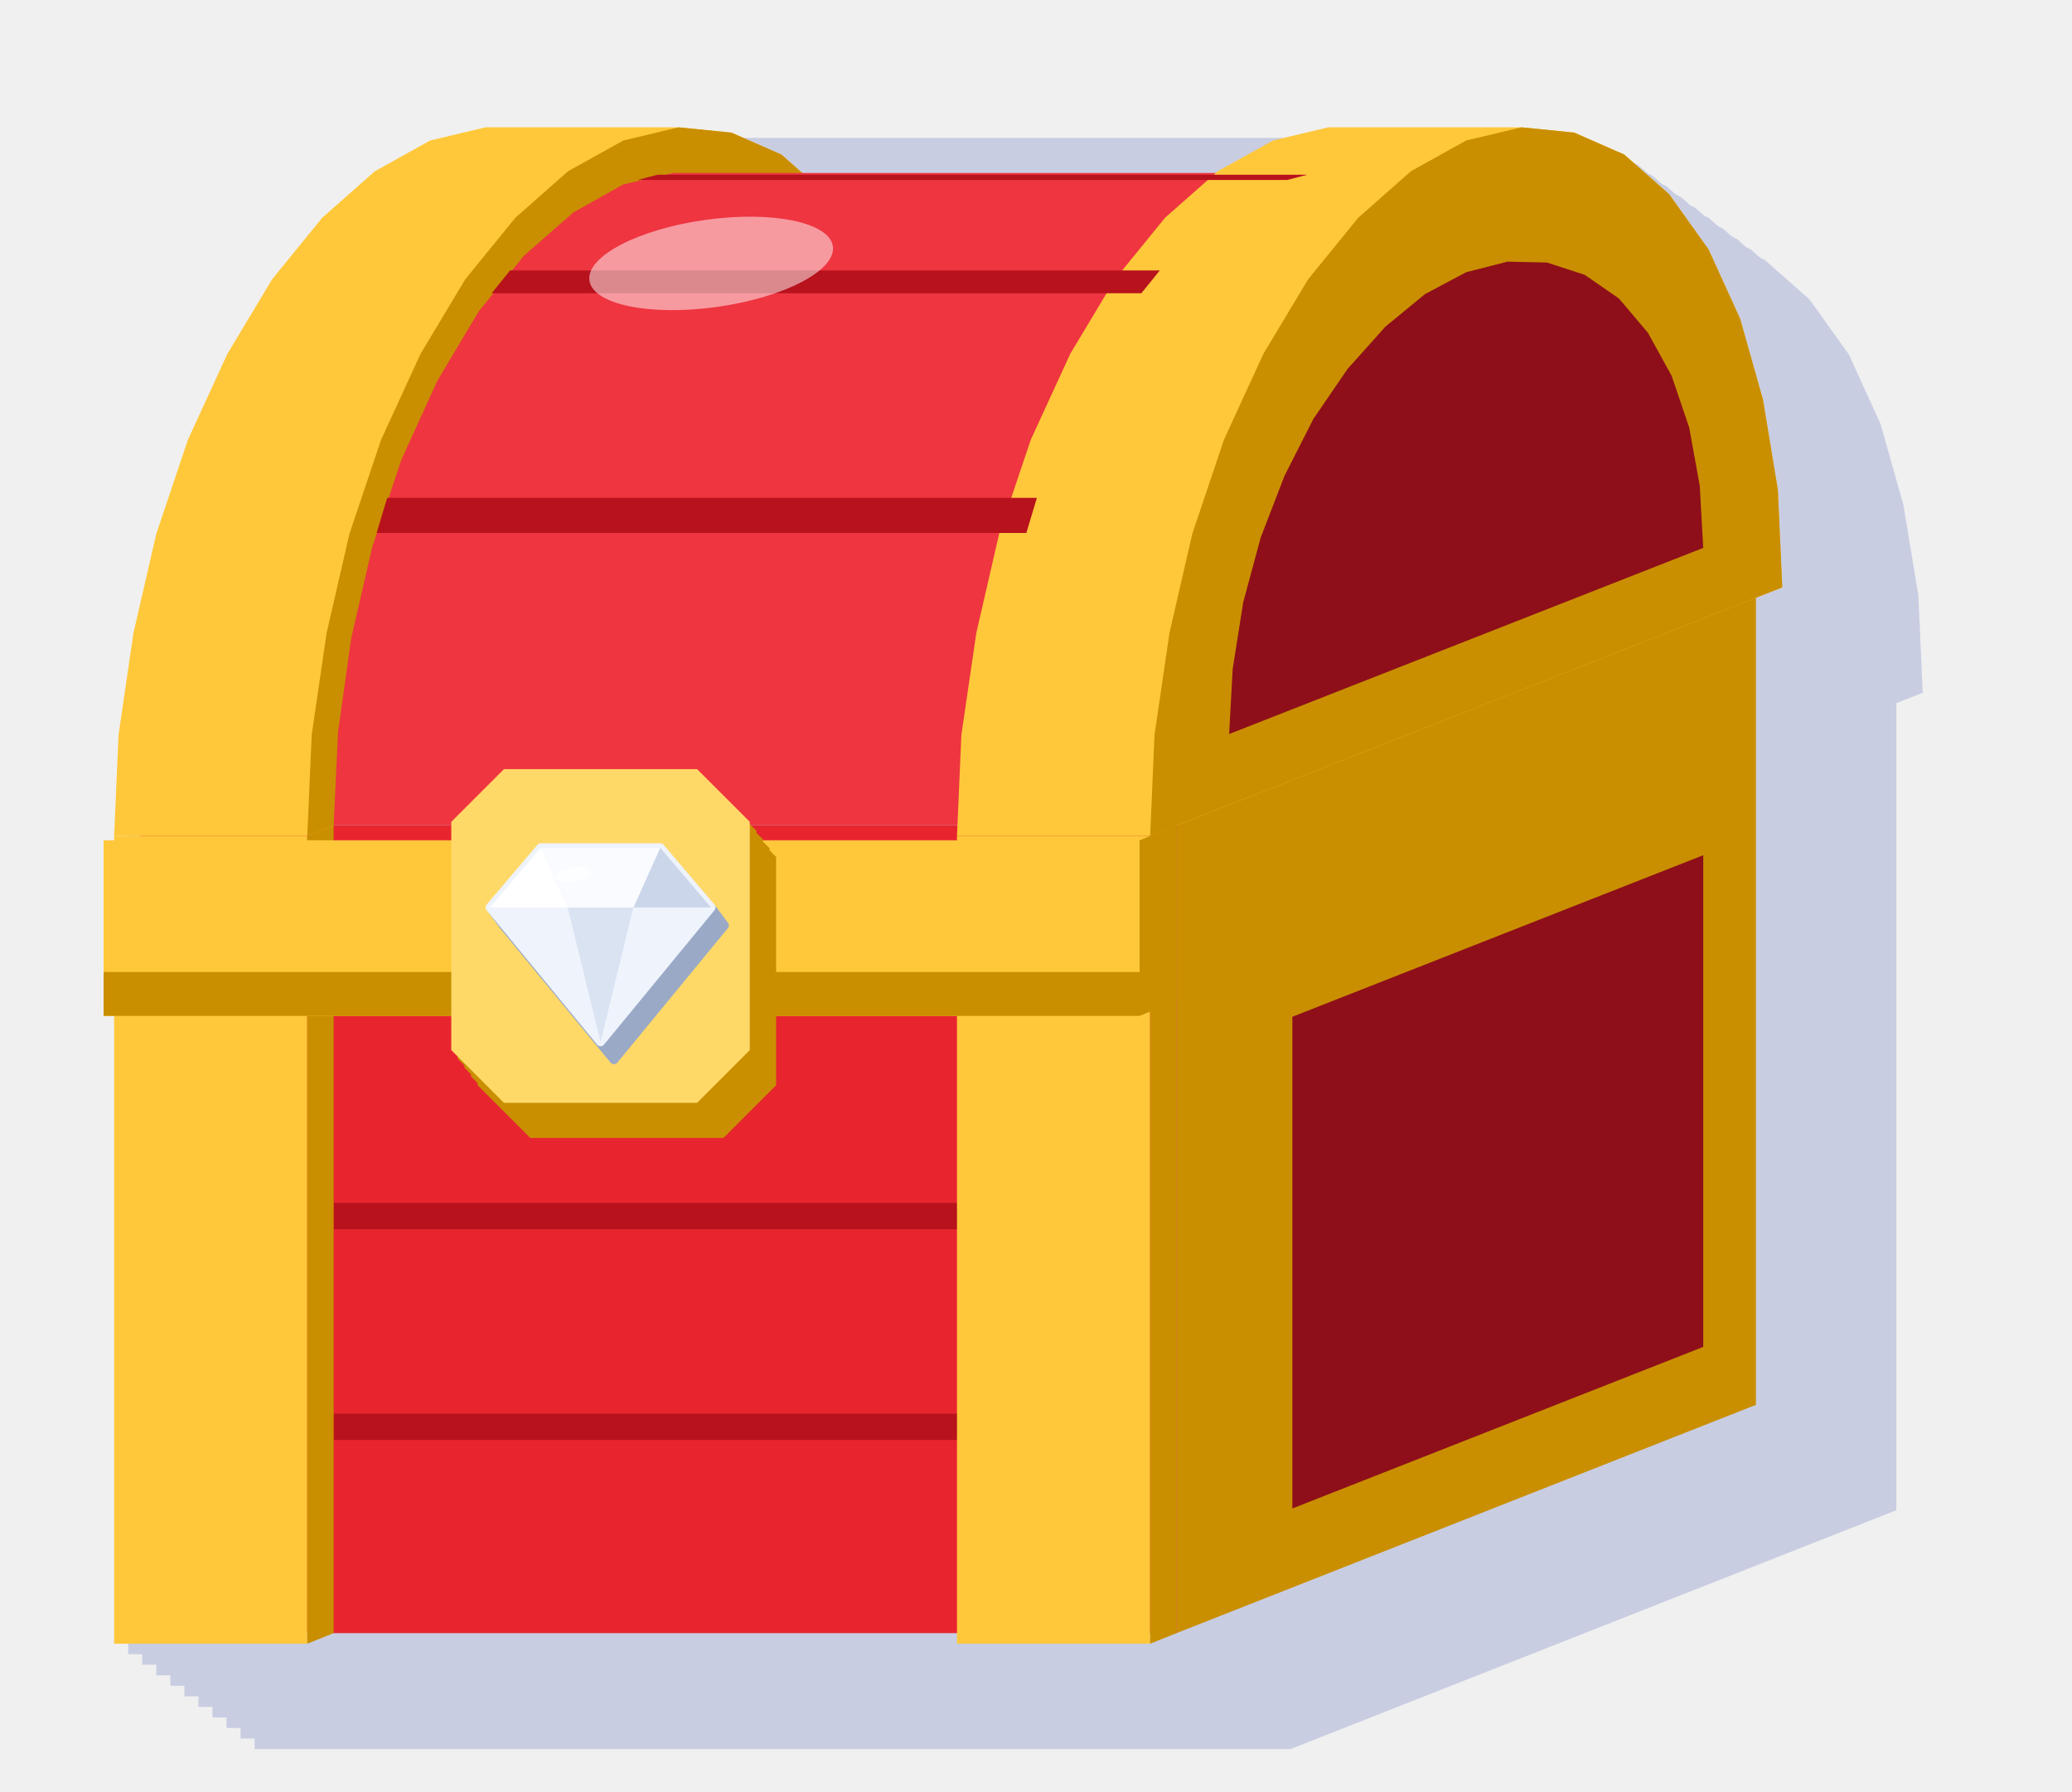
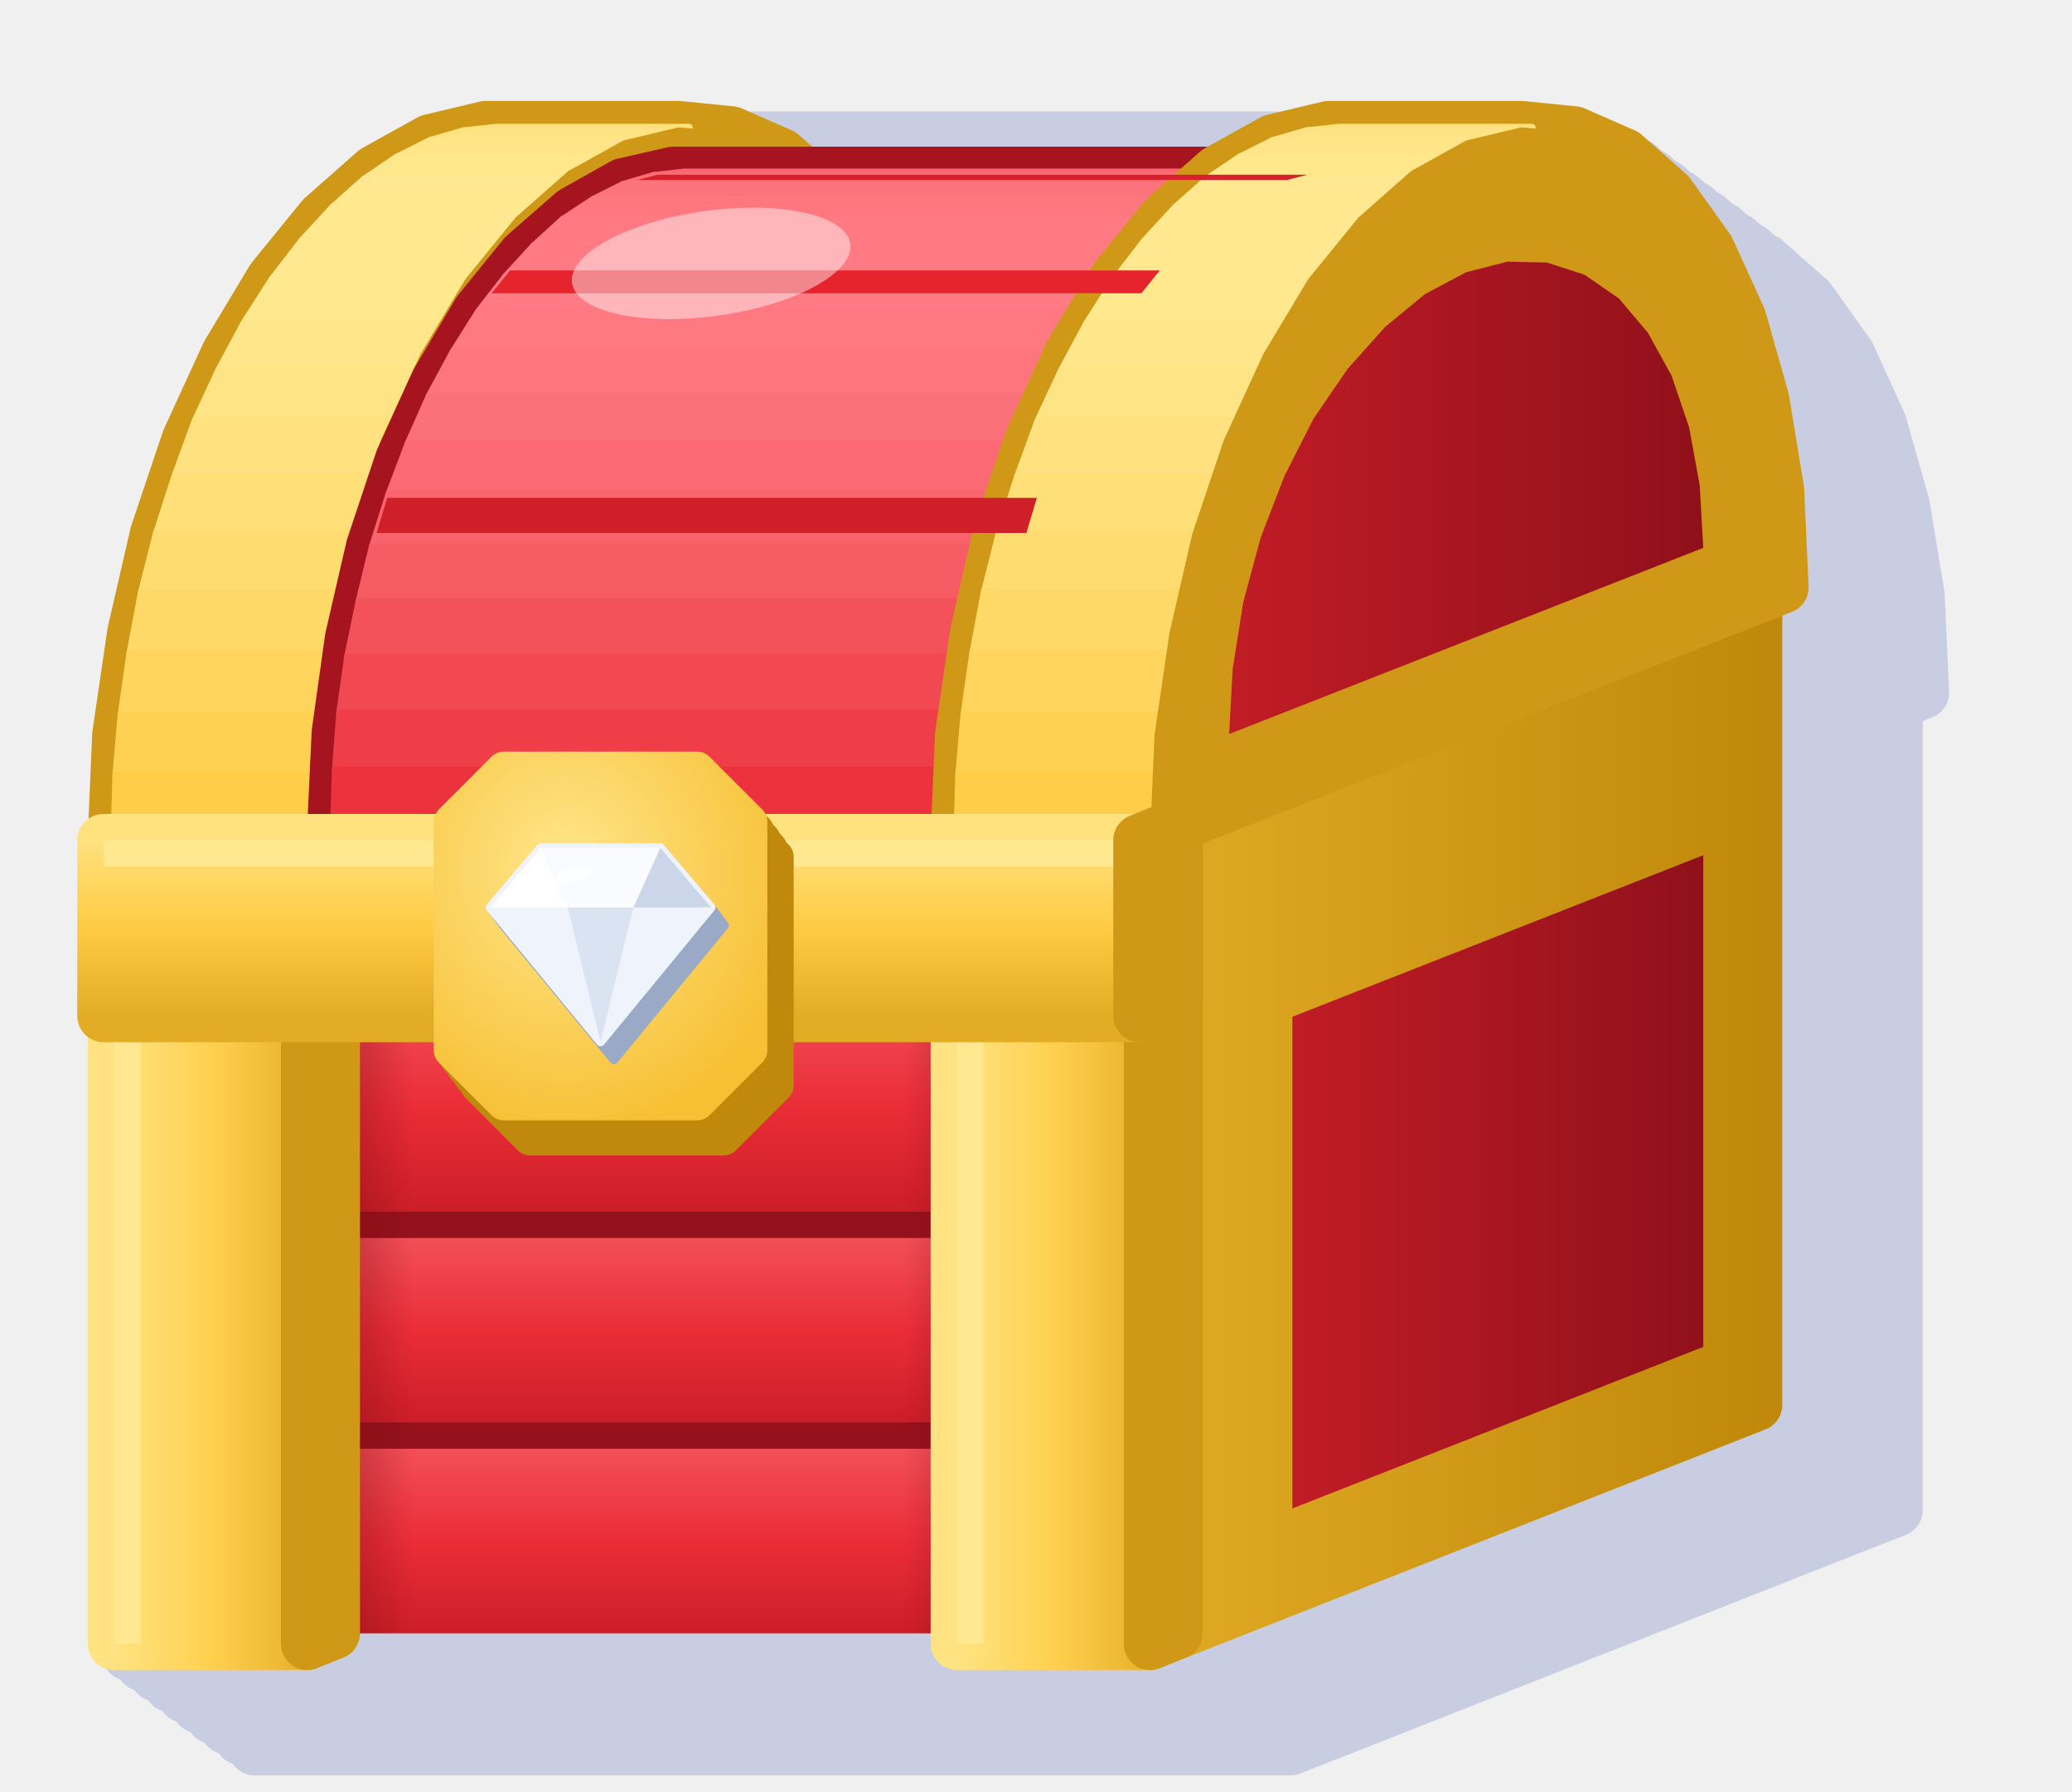
<svg xmlns="http://www.w3.org/2000/svg" viewBox="0 0 236 204" width="236" height="204">
+   <defs>
+     <linearGradient id="woodFill" x1="0" y1="0" x2="0" y2="1">
+       <stop offset="0.00" stop-color="#F34F58" />
+       <stop offset="0.50" stop-color="#EA2D37" />
+       <stop offset="1.00" stop-color="#CC1E28" />
+     </linearGradient>
+     <linearGradient id="woodSideFill" x1="0" y1="0" x2="1" y2="0">
+       <stop offset="0.00" stop-color="#C11C26" />
+       <stop offset="1.00" stop-color="#90101A" />
+     </linearGradient>
+     <linearGradient id="bandFill" x1="0" y1="0" x2="1" y2="0">
+       <stop offset="0.00" stop-color="#FFE382" />
+       <stop offset="0.50" stop-color="#FFD04F" />
+       <stop offset="1.00" stop-color="#E7B028" />
+     </linearGradient>
+     <linearGradient id="bandSideFill" x1="0" y1="0" x2="1" y2="0">
+       <stop offset="0.00" stop-color="#DFA923" />
+       <stop offset="1.00" stop-color="#C0890B" />
+     </linearGradient>
+     <linearGradient id="rimFill" x1="0" y1="0" x2="0" y2="1">
+       <stop offset="0.00" stop-color="#FFE17E" />
+       <stop offset="0.50" stop-color="#FFCB42" />
+       <stop offset="1.00" stop-color="#E3AC25" />
+     </linearGradient>
+     <linearGradient id="shadeFill" x1="0" y1="0" x2="1" y2="0">
+       <stop offset="0.00" stop-color="#7A0B15" stop-opacity=".45" />
+       <stop offset="1.00" stop-color="#7A0B15" stop-opacity="0" />
+     </linearGradient>
+     <linearGradient id="shadeBackFill" x1="0" y1="0" x2="1" y2="0">
+       <stop offset="0.00" stop-color="#7A0B15" stop-opacity="0" />
+       <stop offset="1.00" stop-color="#7A0B15" stop-opacity=".45" />
+     </linearGradient>
+     <radialGradient id="plateFill" cx=".38" cy=".3" r=".8">
+       <stop offset="0" stop-color="#FFE68B" />
+       <stop offset="1" stop-color="#F7C034" />
+     </radialGradient>
+   </defs>
  <g id="shadow">
-     <path transform="translate(1.60 1.20)" d="M13.0 95.2 L200.0 68.0 L200.0 160.0 L131.0 187.2 L13.0 187.2Z" fill="#C9CDE2" />
-     <path transform="translate(1.60 1.20)" d="M13.0 95.2 L13.5 83.7 L15.2 72.1 L17.8 60.8 L21.4 50.1 L25.9 40.3 L31.0 31.8 L36.7 24.8 L42.7 19.5 L49.0 16.0 L55.3 14.5 L173.3 14.5 L179.3 15.1 L185.0 17.6 L190.1 22.1 L194.6 28.4 L198.2 36.3 L200.8 45.5 L202.5 55.8 L203.0 66.9 L131.0 95.2Z" fill="#C9CDE2" />
-     <path transform="translate(3.20 2.40)" d="M13.0 95.2 L200.0 68.0 L200.0 160.0 L131.0 187.2 L13.0 187.2Z" fill="#C9CDE2" />
-     <path transform="translate(3.20 2.40)" d="M13.0 95.2 L13.5 83.7 L15.2 72.1 L17.8 60.8 L21.4 50.1 L25.9 40.3 L31.0 31.8 L36.7 24.8 L42.7 19.5 L49.0 16.0 L55.3 14.5 L173.3 14.5 L179.3 15.1 L185.0 17.6 L190.1 22.1 L194.6 28.4 L198.2 36.3 L200.8 45.5 L202.5 55.8 L203.0 66.9 L131.0 95.2Z" fill="#C9CDE2" />
-     <path transform="translate(4.80 3.60)" d="M13.0 95.2 L200.0 68.0 L200.0 160.0 L131.0 187.2 L13.0 187.2Z" fill="#C9CDE2" />
-     <path transform="translate(4.80 3.60)" d="M13.0 95.2 L13.5 83.7 L15.2 72.1 L17.8 60.8 L21.4 50.1 L25.9 40.3 L31.0 31.8 L36.7 24.8 L42.7 19.5 L49.0 16.0 L55.3 14.5 L173.3 14.5 L179.3 15.1 L185.0 17.6 L190.1 22.1 L194.6 28.4 L198.2 36.3 L200.8 45.5 L202.5 55.8 L203.0 66.9 L131.0 95.2Z" fill="#C9CDE2" />
-     <path transform="translate(6.40 4.80)" d="M13.0 95.2 L200.0 68.0 L200.0 160.0 L131.0 187.2 L13.0 187.2Z" fill="#C9CDE2" />
-     <path transform="translate(6.40 4.80)" d="M13.0 95.2 L13.5 83.7 L15.2 72.1 L17.8 60.8 L21.4 50.1 L25.9 40.3 L31.0 31.8 L36.7 24.8 L42.7 19.5 L49.0 16.0 L55.3 14.5 L173.3 14.5 L179.3 15.1 L185.0 17.6 L190.1 22.1 L194.6 28.4 L198.2 36.3 L200.8 45.5 L202.5 55.8 L203.0 66.9 L131.0 95.2Z" fill="#C9CDE2" />
-     <path transform="translate(8.00 6.00)" d="M13.0 95.2 L200.0 68.0 L200.0 160.0 L131.0 187.2 L13.0 187.2Z" fill="#C9CDE2" />
-     <path transform="translate(8.00 6.00)" d="M13.0 95.2 L13.5 83.7 L15.2 72.1 L17.8 60.8 L21.4 50.1 L25.9 40.3 L31.0 31.8 L36.7 24.8 L42.7 19.5 L49.0 16.0 L55.3 14.5 L173.3 14.5 L179.3 15.1 L185.0 17.6 L190.1 22.1 L194.6 28.4 L198.2 36.3 L200.8 45.5 L202.5 55.8 L203.0 66.9 L131.0 95.2Z" fill="#C9CDE2" />
-     <path transform="translate(9.60 7.20)" d="M13.0 95.2 L200.0 68.0 L200.0 160.0 L131.0 187.2 L13.0 187.2Z" fill="#C9CDE2" />
-     <path transform="translate(9.60 7.20)" d="M13.0 95.2 L13.5 83.7 L15.2 72.1 L17.8 60.8 L21.4 50.1 L25.9 40.3 L31.0 31.8 L36.7 24.8 L42.7 19.5 L49.0 16.0 L55.3 14.5 L173.3 14.5 L179.3 15.1 L185.0 17.6 L190.1 22.1 L194.6 28.4 L198.2 36.3 L200.8 45.5 L202.5 55.8 L203.0 66.9 L131.0 95.2Z" fill="#C9CDE2" />
-     <path transform="translate(11.20 8.40)" d="M13.0 95.2 L200.0 68.0 L200.0 160.0 L131.0 187.2 L13.0 187.2Z" fill="#C9CDE2" />
-     <path transform="translate(11.20 8.40)" d="M13.0 95.2 L13.5 83.7 L15.2 72.1 L17.8 60.8 L21.4 50.1 L25.9 40.3 L31.0 31.8 L36.7 24.8 L42.7 19.5 L49.0 16.0 L55.3 14.5 L173.3 14.5 L179.3 15.1 L185.0 17.6 L190.1 22.1 L194.6 28.4 L198.2 36.3 L200.8 45.5 L202.5 55.8 L203.0 66.9 L131.0 95.2Z" fill="#C9CDE2" />
-     <path transform="translate(12.80 9.60)" d="M13.0 95.2 L200.0 68.0 L200.0 160.0 L131.0 187.2 L13.0 187.2Z" fill="#C9CDE2" />
-     <path transform="translate(12.80 9.60)" d="M13.0 95.2 L13.5 83.7 L15.2 72.1 L17.8 60.8 L21.4 50.1 L25.9 40.3 L31.0 31.8 L36.7 24.8 L42.7 19.5 L49.0 16.0 L55.3 14.5 L173.3 14.5 L179.3 15.1 L185.0 17.6 L190.1 22.1 L194.6 28.4 L198.2 36.3 L200.8 45.5 L202.5 55.8 L203.0 66.9 L131.0 95.2Z" fill="#C9CDE2" />
-     <path transform="translate(14.40 10.80)" d="M13.0 95.2 L200.0 68.0 L200.0 160.0 L131.0 187.2 L13.0 187.2Z" fill="#C9CDE2" />
-     <path transform="translate(14.40 10.80)" d="M13.0 95.2 L13.5 83.7 L15.2 72.1 L17.8 60.8 L21.4 50.1 L25.9 40.3 L31.0 31.8 L36.7 24.8 L42.7 19.5 L49.0 16.0 L55.3 14.5 L173.3 14.5 L179.3 15.1 L185.0 17.6 L190.1 22.1 L194.6 28.4 L198.2 36.3 L200.8 45.5 L202.5 55.8 L203.0 66.9 L131.0 95.2Z" fill="#C9CDE2" />
-     <path transform="translate(16.00 12.00)" d="M13.0 95.2 L200.0 68.0 L200.0 160.0 L131.0 187.2 L13.0 187.2Z" fill="#C9CDE2" />
-     <path transform="translate(16.00 12.00)" d="M13.0 95.2 L13.5 83.7 L15.2 72.1 L17.8 60.8 L21.4 50.1 L25.9 40.3 L31.0 31.8 L36.7 24.8 L42.7 19.5 L49.0 16.0 L55.3 14.5 L173.3 14.5 L179.3 15.1 L185.0 17.6 L190.1 22.1 L194.6 28.4 L198.2 36.3 L200.8 45.5 L202.5 55.8 L203.0 66.9 L131.0 95.2Z" fill="#C9CDE2" />
+     <path transform="translate(1.60 1.20)" d="M13.0 95.2 L200.0 68.0 L200.0 160.0 L131.0 187.2 L13.0 187.2Z" fill="#C9CDE2" stroke="#C9CDE2" stroke-width="6" stroke-linejoin="round" />
+     <path transform="translate(1.60 1.20)" d="M13.0 95.2 L13.5 83.7 L15.2 72.1 L17.8 60.8 L21.4 50.1 L25.9 40.3 L31.0 31.8 L36.7 24.8 L42.7 19.5 L49.0 16.0 L55.3 14.5 L173.3 14.5 L179.3 15.1 L185.0 17.6 L190.1 22.1 L194.6 28.4 L198.2 36.3 L200.8 45.5 L202.5 55.8 L203.0 66.9 L131.0 95.2Z" fill="#C9CDE2" stroke="#C9CDE2" stroke-width="6" stroke-linejoin="round" />
+     <path transform="translate(3.20 2.40)" d="M13.0 95.2 L200.0 68.0 L200.0 160.0 L131.0 187.2 L13.0 187.2Z" fill="#C9CDE2" stroke="#C9CDE2" stroke-width="6" stroke-linejoin="round" />
+     <path transform="translate(3.20 2.40)" d="M13.0 95.2 L13.5 83.7 L15.2 72.1 L17.8 60.8 L21.4 50.1 L25.9 40.3 L31.0 31.8 L36.7 24.8 L42.7 19.5 L49.0 16.0 L55.3 14.5 L173.3 14.5 L179.3 15.1 L185.0 17.6 L190.1 22.1 L194.6 28.4 L198.2 36.3 L200.8 45.5 L202.5 55.8 L203.0 66.9 L131.0 95.2Z" fill="#C9CDE2" stroke="#C9CDE2" stroke-width="6" stroke-linejoin="round" />
+     <path transform="translate(4.80 3.60)" d="M13.0 95.2 L200.0 68.0 L200.0 160.0 L131.0 187.2 L13.0 187.2Z" fill="#C9CDE2" stroke="#C9CDE2" stroke-width="6" stroke-linejoin="round" />
+     <path transform="translate(4.80 3.60)" d="M13.0 95.2 L13.5 83.7 L15.2 72.1 L17.8 60.8 L21.4 50.1 L25.9 40.3 L31.0 31.8 L36.7 24.8 L42.7 19.5 L49.0 16.0 L55.3 14.5 L173.3 14.5 L179.3 15.1 L185.0 17.6 L190.1 22.1 L194.6 28.4 L198.2 36.3 L200.8 45.5 L202.5 55.8 L203.0 66.9 L131.0 95.2Z" fill="#C9CDE2" stroke="#C9CDE2" stroke-width="6" stroke-linejoin="round" />
+     <path transform="translate(6.40 4.80)" d="M13.0 95.2 L200.0 68.0 L200.0 160.0 L131.0 187.2 L13.0 187.2Z" fill="#C9CDE2" stroke="#C9CDE2" stroke-width="6" stroke-linejoin="round" />
+     <path transform="translate(6.40 4.80)" d="M13.0 95.2 L13.5 83.7 L15.2 72.1 L17.8 60.8 L21.4 50.1 L25.9 40.3 L31.0 31.8 L36.7 24.8 L42.7 19.5 L49.0 16.0 L55.3 14.5 L173.3 14.5 L179.3 15.1 L185.0 17.6 L190.1 22.1 L194.6 28.4 L198.2 36.3 L200.8 45.5 L202.5 55.8 L203.0 66.9 L131.0 95.2Z" fill="#C9CDE2" stroke="#C9CDE2" stroke-width="6" stroke-linejoin="round" />
+     <path transform="translate(8.00 6.00)" d="M13.0 95.2 L200.0 68.0 L200.0 160.0 L131.0 187.2 L13.0 187.2Z" fill="#C9CDE2" stroke="#C9CDE2" stroke-width="6" stroke-linejoin="round" />
+     <path transform="translate(8.00 6.00)" d="M13.0 95.2 L13.5 83.7 L15.2 72.1 L17.8 60.8 L21.4 50.1 L25.9 40.3 L31.0 31.8 L36.7 24.8 L42.7 19.5 L49.0 16.0 L55.3 14.5 L173.3 14.5 L179.3 15.1 L185.0 17.6 L190.1 22.1 L194.6 28.4 L198.2 36.3 L200.8 45.5 L202.5 55.8 L203.0 66.9 L131.0 95.2Z" fill="#C9CDE2" stroke="#C9CDE2" stroke-width="6" stroke-linejoin="round" />
+     <path transform="translate(9.60 7.20)" d="M13.0 95.2 L200.0 68.0 L200.0 160.0 L131.0 187.2 L13.0 187.2Z" fill="#C9CDE2" stroke="#C9CDE2" stroke-width="6" stroke-linejoin="round" />
+     <path transform="translate(9.60 7.20)" d="M13.0 95.2 L13.5 83.7 L15.2 72.1 L17.8 60.8 L21.4 50.1 L25.9 40.3 L31.0 31.8 L36.7 24.8 L42.7 19.5 L49.0 16.0 L55.3 14.5 L173.3 14.5 L179.3 15.1 L185.0 17.6 L190.1 22.1 L194.6 28.4 L198.2 36.3 L200.8 45.5 L202.5 55.8 L203.0 66.9 L131.0 95.2Z" fill="#C9CDE2" stroke="#C9CDE2" stroke-width="6" stroke-linejoin="round" />
+     <path transform="translate(11.20 8.40)" d="M13.0 95.2 L200.0 68.0 L200.0 160.0 L131.0 187.2 L13.0 187.2Z" fill="#C9CDE2" stroke="#C9CDE2" stroke-width="6" stroke-linejoin="round" />
+     <path transform="translate(11.20 8.40)" d="M13.0 95.2 L13.5 83.7 L15.2 72.1 L17.8 60.8 L21.4 50.1 L25.9 40.3 L31.0 31.8 L36.7 24.8 L42.7 19.5 L49.0 16.0 L55.3 14.5 L173.3 14.5 L179.3 15.1 L185.0 17.6 L190.1 22.1 L194.6 28.4 L198.2 36.3 L200.8 45.5 L202.5 55.8 L203.0 66.9 L131.0 95.2Z" fill="#C9CDE2" stroke="#C9CDE2" stroke-width="6" stroke-linejoin="round" />
+     <path transform="translate(12.80 9.60)" d="M13.0 95.2 L200.0 68.0 L200.0 160.0 L131.0 187.2 L13.0 187.2Z" fill="#C9CDE2" stroke="#C9CDE2" stroke-width="6" stroke-linejoin="round" />
+     <path transform="translate(12.80 9.60)" d="M13.0 95.2 L13.5 83.7 L15.2 72.1 L17.8 60.8 L21.4 50.1 L25.9 40.3 L31.0 31.8 L36.7 24.8 L42.7 19.5 L49.0 16.0 L55.3 14.5 L173.3 14.5 L179.3 15.1 L185.0 17.6 L190.1 22.1 L194.6 28.4 L198.2 36.3 L200.8 45.5 L202.5 55.8 L203.0 66.9 L131.0 95.2Z" fill="#C9CDE2" stroke="#C9CDE2" stroke-width="6" stroke-linejoin="round" />
+     <path transform="translate(14.40 10.80)" d="M13.0 95.2 L200.0 68.0 L200.0 160.0 L131.0 187.2 L13.0 187.2Z" fill="#C9CDE2" stroke="#C9CDE2" stroke-width="6" stroke-linejoin="round" />
+     <path transform="translate(14.40 10.80)" d="M13.0 95.2 L13.5 83.7 L15.2 72.1 L17.8 60.8 L21.4 50.1 L25.9 40.3 L31.0 31.8 L36.7 24.8 L42.7 19.5 L49.0 16.0 L55.3 14.5 L173.3 14.5 L179.3 15.1 L185.0 17.6 L190.1 22.1 L194.6 28.4 L198.2 36.3 L200.8 45.5 L202.5 55.8 L203.0 66.9 L131.0 95.2Z" fill="#C9CDE2" stroke="#C9CDE2" stroke-width="6" stroke-linejoin="round" />
+     <path transform="translate(16.00 12.00)" d="M13.0 95.2 L200.0 68.0 L200.0 160.0 L131.0 187.2 L13.0 187.2Z" fill="#C9CDE2" stroke="#C9CDE2" stroke-width="6" stroke-linejoin="round" />
+     <path transform="translate(16.00 12.00)" d="M13.0 95.2 L13.5 83.7 L15.2 72.1 L17.8 60.8 L21.4 50.1 L25.9 40.3 L31.0 31.8 L36.7 24.8 L42.7 19.5 L49.0 16.0 L55.3 14.5 L173.3 14.5 L179.3 15.1 L185.0 17.6 L190.1 22.1 L194.6 28.4 L198.2 36.3 L200.8 45.5 L202.5 55.8 L203.0 66.9 L131.0 95.2Z" fill="#C9CDE2" stroke="#C9CDE2" stroke-width="6" stroke-linejoin="round" />
  </g>
  <g id="box">
-     <path d="M134.0 186.0 L134.0 94.0 L200.0 68.0 L200.0 160.0Z" fill="#C98F00" />
-     <path d="M147.2 171.8 L147.2 115.8 L194.0 97.4 L194.0 153.4Z" fill="#8E0F1A" />
-     <path d="M16.0 186.0 L134.0 186.0 L134.0 94.0 L16.0 94.0Z" fill="#E8252F" />
-     <path d="M38.0 164.0 L112.0 164.0 L112.0 161.0 L38.0 161.0Z" fill="#B8121D" />
-     <path d="M38.0 140.0 L112.0 140.0 L112.0 137.0 L38.0 137.0Z" fill="#B8121D" />
-     <path d="M13.0 187.2 L35.0 187.2 L35.0 95.2 L13.0 95.2Z" fill="#FFC83A" />
-     <path d="M35.0 187.2 L38.0 186.0 L38.0 94.0 L35.0 95.2Z" fill="#C98F00" />
-     <path d="M109.0 187.2 L131.0 187.2 L131.0 95.2 L109.0 95.2Z" fill="#FFC83A" />
-     <path d="M131.0 187.2 L134.0 186.0 L134.0 94.0 L131.0 95.2Z" fill="#C98F00" />
+     <path d="M134.0 186.0 L134.0 94.0 L200.0 68.0 L200.0 160.0Z" fill="url(#bandSideFill)" stroke="url(#bandSideFill)" stroke-width="6" stroke-linejoin="round" />
+     <path d="M147.2 171.8 L147.2 115.8 L194.0 97.4 L194.0 153.4Z" fill="url(#woodSideFill)" />
+     <path d="M16.0 186.0 L134.0 186.0 L134.0 94.0 L16.0 94.0Z" fill="#95111B" />
+     <path d="M16.0 186.0 L134.0 186.0 L134.0 165.0 L16.0 165.0Z" fill="url(#woodFill)" />
+     <path d="M16.0 162.0 L134.0 162.0 L134.0 141.0 L16.0 141.0Z" fill="url(#woodFill)" />
+     <path d="M16.0 138.0 L134.0 138.0 L134.0 114.0 L16.0 114.0Z" fill="url(#woodFill)" />
+     <path d="M38.0 186.0 L47.0 186.0 L47.0 94.0 L38.0 94.0Z" fill="url(#shadeFill)" />
+     <path d="M103.0 186.0 L112.0 186.0 L112.0 94.0 L103.0 94.0Z" fill="url(#shadeBackFill)" />
+     <path d="M13.0 187.2 L35.0 187.2 L35.0 95.2 L13.0 95.2Z" fill="url(#bandFill)" stroke="url(#bandFill)" stroke-width="6" stroke-linejoin="round" />
+     <path d="M13.0 187.2 L16.0 187.2 L16.0 95.2 L13.0 95.2Z" fill="#FFE88F" />
+     <path d="M35.0 187.2 L38.0 186.0 L38.0 94.0 L35.0 95.2Z" fill="#CF9917" stroke="#CF9917" stroke-width="6" stroke-linejoin="round" />
+     <path d="M109.0 187.2 L131.0 187.2 L131.0 95.2 L109.0 95.2Z" fill="url(#bandFill)" stroke="url(#bandFill)" stroke-width="6" stroke-linejoin="round" />
+     <path d="M109.0 187.2 L112.0 187.2 L112.0 95.2 L109.0 95.2Z" fill="#FFE88F" />
+     <path d="M131.0 187.2 L134.0 186.0 L134.0 94.0 L131.0 95.2Z" fill="#CF9917" stroke="#CF9917" stroke-width="6" stroke-linejoin="round" />
  </g>
  <g id="lid">
-     <path d="M13.0 95.2 L13.5 83.7 L15.2 72.1 L17.8 60.8 L21.4 50.1 L25.9 40.3 L31.0 31.8 L36.7 24.8 L42.7 19.5 L49.0 16.0 L55.3 14.5 L77.3 14.5 L83.3 15.1 L89.0 17.6 L94.1 22.1 L98.6 28.4 L102.2 36.3 L104.8 45.5 L106.5 55.8 L107.0 66.9 L35.0 95.2Z" fill="#FFC83A" />
-     <path d="M35.0 95.2 L35.5 83.7 L37.2 72.1 L39.8 60.8 L43.4 50.1 L47.9 40.3 L53.0 31.8 L58.7 24.8 L64.7 19.5 L71.0 16.0 L77.3 14.5 L83.3 15.1 L89.0 17.6 L94.1 22.1 L98.6 28.4 L102.2 36.3 L104.8 45.5 L106.5 55.8 L107.0 66.9Z" fill="#C98F00" />
-     <path d="M38.0 94.0 L38.5 83.4 L40.0 72.7 L42.4 62.3 L45.7 52.4 L49.8 43.4 L54.5 35.5 L59.7 29.1 L65.3 24.2 L71.0 21.0 L76.7 19.7 L150.7 19.7 L156.3 20.2 L161.5 22.6 L166.2 26.7 L170.3 32.5 L173.6 39.8 L176.0 48.3 L177.5 57.8 L178.0 68.0 L112.0 94.0Z" fill="#EE3540" />
-     <path d="M112.0 94.0 L112.5 83.4 L114.0 72.7 L116.4 62.3 L119.7 52.4 L123.8 43.4 L128.5 35.5 L133.7 29.1 L139.3 24.2 L145.0 21.0 L150.7 19.7 L156.3 20.2 L161.5 22.6 L166.2 26.7 L170.3 32.5 L173.6 39.8 L176.0 48.3 L177.5 57.8 L178.0 68.0Z" fill="#8E0F1A" />
-     <path d="M109.0 95.2 L109.5 83.7 L111.2 72.1 L113.8 60.8 L117.4 50.1 L121.9 40.3 L127.0 31.8 L132.7 24.8 L138.7 19.5 L145.0 16.0 L151.3 14.5 L173.3 14.5 L179.3 15.1 L185.0 17.6 L190.1 22.1 L194.6 28.4 L198.2 36.3 L200.8 45.5 L202.5 55.8 L203.0 66.9 L131.0 95.2Z" fill="#FFC83A" />
-     <path d="M131.0 95.2 L131.5 83.7 L133.2 72.1 L135.8 60.8 L139.4 50.1 L143.9 40.3 L149.0 31.8 L154.7 24.8 L160.7 19.5 L167.0 16.0 L173.3 14.5 L179.3 15.1 L185.0 17.6 L190.1 22.1 L194.6 28.4 L198.2 36.3 L200.8 45.5 L202.5 55.8 L203.0 66.9Z" fill="#C98F00" />
-     <path d="M140.0 83.6 L140.4 76.2 L141.6 68.6 L143.6 61.2 L146.3 54.2 L149.6 47.7 L153.5 42.0 L157.8 37.2 L162.3 33.5 L167.0 31.0 L171.7 29.8 L176.2 29.9 L180.5 31.3 L184.4 34.0 L187.7 37.9 L190.4 42.8 L192.4 48.7 L193.6 55.3 L194.0 62.4Z" fill="#8E0F1A" />
-     <path d="M42.9 60.7 L116.9 60.7 L118.1 56.7 L44.1 56.7Z" fill="#B8121D" />
-     <path d="M56.0 33.4 L130.0 33.4 L132.1 30.8 L58.1 30.8Z" fill="#B8121D" />
-     <path d="M72.6 20.5 L146.6 20.5 L148.9 19.9 L74.9 19.9Z" fill="#B8121D" />
+     <path d="M13.0 95.2 L13.5 83.7 L15.2 72.1 L17.8 60.8 L21.4 50.1 L25.9 40.3 L31.0 31.8 L36.7 24.8 L42.7 19.5 L49.0 16.0 L55.3 14.5 L77.3 14.5 L83.3 15.1 L89.0 17.6 L94.1 22.1 L98.6 28.4 L102.2 36.3 L104.8 45.5 L106.5 55.8 L107.0 66.9 L35.0 95.2Z" fill="#CF9917" stroke="#CF9917" stroke-width="6" stroke-linejoin="round" />
+     <path d="M52.8 14.9 L74.8 14.9 L78.5 14.5 L56.5 14.5Z" fill="#FFE07A" stroke="#FFE07A" stroke-width=".8" stroke-linejoin="round" />
+     <path d="M49.0 16.0 L71.0 16.0 L74.8 14.9 L52.8 14.9Z" fill="#FFE382" stroke="#FFE382" stroke-width=".8" stroke-linejoin="round" />
+     <path d="M45.2 17.9 L67.2 17.9 L71.0 16.0 L49.0 16.0Z" fill="#FFE588" stroke="#FFE588" stroke-width=".8" stroke-linejoin="round" />
+     <path d="M41.5 20.4 L63.5 20.4 L67.2 17.9 L45.2 17.9Z" fill="#FFE78C" stroke="#FFE78C" stroke-width=".8" stroke-linejoin="round" />
+     <path d="M37.9 23.6 L59.9 23.6 L63.5 20.4 L41.5 20.4Z" fill="#FFE88F" stroke="#FFE88F" stroke-width=".8" stroke-linejoin="round" />
+     <path d="M34.4 27.4 L56.4 27.4 L59.9 23.6 L37.9 23.6Z" fill="#FFE88F" stroke="#FFE88F" stroke-width=".8" stroke-linejoin="round" />
+     <path d="M31.0 31.8 L53.0 31.8 L56.4 27.4 L34.4 27.4Z" fill="#FFE88F" stroke="#FFE88F" stroke-width=".8" stroke-linejoin="round" />
+     <path d="M27.8 36.8 L49.8 36.8 L53.0 31.8 L31.0 31.8Z" fill="#FFE88E" stroke="#FFE88E" stroke-width=".8" stroke-linejoin="round" />
+     <path d="M24.9 42.2 L46.9 42.2 L49.8 36.8 L27.8 36.8Z" fill="#FFE68A" stroke="#FFE68A" stroke-width=".8" stroke-linejoin="round" />
+     <path d="M22.2 48.0 L44.2 48.0 L46.9 42.2 L24.9 42.2Z" fill="#FFE485" stroke="#FFE485" stroke-width=".8" stroke-linejoin="round" />
+     <path d="M19.9 54.3 L41.9 54.3 L44.2 48.0 L22.2 48.0Z" fill="#FFE27F" stroke="#FFE27F" stroke-width=".8" stroke-linejoin="round" />
+     <path d="M17.8 60.8 L39.8 60.8 L41.9 54.3 L19.9 54.3Z" fill="#FFDF78" stroke="#FFDF78" stroke-width=".8" stroke-linejoin="round" />
+     <path d="M16.1 67.5 L38.1 67.5 L39.8 60.8 L17.8 60.8Z" fill="#FFDC70" stroke="#FFDC70" stroke-width=".8" stroke-linejoin="round" />
+     <path d="M14.8 74.4 L36.8 74.4 L38.1 67.5 L16.1 67.5Z" fill="#FFD967" stroke="#FFD967" stroke-width=".8" stroke-linejoin="round" />
+     <path d="M13.8 81.4 L35.8 81.4 L36.8 74.4 L14.8 74.4Z" fill="#FFD55D" stroke="#FFD55D" stroke-width=".8" stroke-linejoin="round" />
+     <path d="M13.2 88.3 L35.2 88.3 L35.8 81.4 L13.8 81.4Z" fill="#FFD153" stroke="#FFD153" stroke-width=".8" stroke-linejoin="round" />
+     <path d="M13.0 95.2 L35.0 95.2 L35.2 88.3 L13.2 88.3Z" fill="#FFCD48" stroke="#FFCD48" stroke-width=".8" stroke-linejoin="round" />
+     <path d="M35.0 95.2 L35.5 83.7 L37.2 72.1 L39.8 60.8 L43.4 50.1 L47.9 40.3 L53.0 31.8 L58.7 24.8 L64.7 19.5 L71.0 16.0 L77.3 14.5 L83.3 15.1 L89.0 17.6 L94.1 22.1 L98.6 28.4 L102.2 36.3 L104.8 45.5 L106.5 55.8 L107.0 66.9Z" fill="#CF9917" />
+     <path d="M38.0 94.0 L38.5 83.4 L40.0 72.7 L42.4 62.3 L45.7 52.4 L49.8 43.4 L54.5 35.5 L59.7 29.1 L65.3 24.2 L71.0 21.0 L76.7 19.7 L150.7 19.7 L156.3 20.2 L161.5 22.6 L166.2 26.7 L170.3 32.5 L173.6 39.8 L176.0 48.3 L177.5 57.8 L178.0 68.0 L112.0 94.0Z" fill="#A6151F" stroke="#A6151F" stroke-width="6" stroke-linejoin="round" />
+     <path d="M74.4 20.0 L148.4 20.0 L151.9 19.6 L77.9 19.6Z" fill="#F9656E" stroke="#F9656E" stroke-width=".8" stroke-linejoin="round" />
+     <path d="M71.0 21.0 L145.0 21.0 L148.4 20.0 L74.4 20.0Z" fill="#FB6D75" stroke="#FB6D75" stroke-width=".8" stroke-linejoin="round" />
+     <path d="M67.6 22.7 L141.6 22.7 L145.0 21.0 L71.0 21.0Z" fill="#FD737B" stroke="#FD737B" stroke-width=".8" stroke-linejoin="round" />
+     <path d="M64.1 25.0 L138.1 25.0 L141.6 22.7 L67.6 22.7Z" fill="#FE777F" stroke="#FE777F" stroke-width=".8" stroke-linejoin="round" />
+     <path d="M60.8 28.0 L134.8 28.0 L138.1 25.0 L64.1 25.0Z" fill="#FF7A82" stroke="#FF7A82" stroke-width=".8" stroke-linejoin="round" />
+     <path d="M57.6 31.5 L131.6 31.5 L134.8 28.0 L60.8 28.0Z" fill="#FF7A82" stroke="#FF7A82" stroke-width=".8" stroke-linejoin="round" />
+     <path d="M54.5 35.5 L128.5 35.5 L131.6 31.5 L57.6 31.5Z" fill="#FF7A82" stroke="#FF7A82" stroke-width=".8" stroke-linejoin="round" />
+     <path d="M51.6 40.1 L125.6 40.1 L128.5 35.5 L54.5 35.5Z" fill="#FF7981" stroke="#FF7981" stroke-width=".8" stroke-linejoin="round" />
+     <path d="M48.9 45.1 L122.9 45.1 L125.6 40.1 L51.6 40.1Z" fill="#FE757D" stroke="#FE757D" stroke-width=".8" stroke-linejoin="round" />
+     <path d="M46.5 50.5 L120.5 50.5 L122.9 45.1 L48.9 45.1Z" fill="#FC7079" stroke="#FC7079" stroke-width=".8" stroke-linejoin="round" />
+     <path d="M44.3 56.3 L118.3 56.3 L120.5 50.5 L46.5 50.5Z" fill="#FB6A73" stroke="#FB6A73" stroke-width=".8" stroke-linejoin="round" />
+     <path d="M42.4 62.3 L116.4 62.3 L118.3 56.3 L44.3 56.3Z" fill="#F9636C" stroke="#F9636C" stroke-width=".8" stroke-linejoin="round" />
+     <path d="M40.9 68.5 L114.9 68.5 L116.4 62.3 L42.4 62.3Z" fill="#F75B64" stroke="#F75B64" stroke-width=".8" stroke-linejoin="round" />
+     <path d="M39.6 74.8 L113.6 74.8 L114.9 68.5 L40.9 68.5Z" fill="#F4525B" stroke="#F4525B" stroke-width=".8" stroke-linejoin="round" />
+     <path d="M38.7 81.2 L112.7 81.2 L113.6 74.8 L39.6 74.8Z" fill="#F24851" stroke="#F24851" stroke-width=".8" stroke-linejoin="round" />
+     <path d="M38.2 87.7 L112.2 87.7 L112.7 81.2 L38.7 81.2Z" fill="#EF3E47" stroke="#EF3E47" stroke-width=".8" stroke-linejoin="round" />
+     <path d="M38.0 94.0 L112.0 94.0 L112.2 87.7 L38.2 87.7Z" fill="#EC333D" stroke="#EC333D" stroke-width=".8" stroke-linejoin="round" />
+     <path d="M112.0 94.0 L112.5 83.4 L114.0 72.7 L116.4 62.3 L119.7 52.4 L123.8 43.4 L128.5 35.5 L133.7 29.1 L139.3 24.2 L145.0 21.0 L150.7 19.7 L156.3 20.2 L161.5 22.6 L166.2 26.7 L170.3 32.5 L173.6 39.8 L176.0 48.3 L177.5 57.8 L178.0 68.0Z" fill="#A6151F" />
+     <path d="M109.0 95.2 L109.5 83.7 L111.2 72.1 L113.8 60.8 L117.4 50.1 L121.9 40.3 L127.0 31.8 L132.7 24.8 L138.7 19.5 L145.0 16.0 L151.3 14.5 L173.3 14.5 L179.3 15.1 L185.0 17.6 L190.1 22.1 L194.6 28.4 L198.2 36.3 L200.8 45.5 L202.5 55.8 L203.0 66.9 L131.0 95.2Z" fill="#CF9917" stroke="#CF9917" stroke-width="6" stroke-linejoin="round" />
+     <path d="M148.8 14.9 L170.8 14.9 L174.5 14.5 L152.5 14.5Z" fill="#FFE07A" stroke="#FFE07A" stroke-width=".8" stroke-linejoin="round" />
+     <path d="M145.0 16.0 L167.0 16.0 L170.8 14.9 L148.8 14.9Z" fill="#FFE382" stroke="#FFE382" stroke-width=".8" stroke-linejoin="round" />
+     <path d="M141.2 17.9 L163.2 17.9 L167.0 16.0 L145.0 16.0Z" fill="#FFE588" stroke="#FFE588" stroke-width=".8" stroke-linejoin="round" />
+     <path d="M137.5 20.4 L159.5 20.4 L163.2 17.9 L141.2 17.9Z" fill="#FFE78C" stroke="#FFE78C" stroke-width=".8" stroke-linejoin="round" />
+     <path d="M133.9 23.6 L155.9 23.6 L159.5 20.4 L137.5 20.4Z" fill="#FFE88F" stroke="#FFE88F" stroke-width=".8" stroke-linejoin="round" />
+     <path d="M130.4 27.4 L152.4 27.4 L155.9 23.6 L133.9 23.6Z" fill="#FFE88F" stroke="#FFE88F" stroke-width=".8" stroke-linejoin="round" />
+     <path d="M127.0 31.8 L149.0 31.8 L152.4 27.4 L130.4 27.4Z" fill="#FFE88F" stroke="#FFE88F" stroke-width=".8" stroke-linejoin="round" />
+     <path d="M123.8 36.8 L145.8 36.8 L149.0 31.8 L127.0 31.8Z" fill="#FFE88E" stroke="#FFE88E" stroke-width=".8" stroke-linejoin="round" />
+     <path d="M120.9 42.2 L142.9 42.2 L145.8 36.8 L123.8 36.8Z" fill="#FFE68A" stroke="#FFE68A" stroke-width=".8" stroke-linejoin="round" />
+     <path d="M118.2 48.0 L140.2 48.0 L142.9 42.2 L120.9 42.2Z" fill="#FFE485" stroke="#FFE485" stroke-width=".8" stroke-linejoin="round" />
+     <path d="M115.9 54.3 L137.9 54.3 L140.2 48.0 L118.2 48.0Z" fill="#FFE27F" stroke="#FFE27F" stroke-width=".8" stroke-linejoin="round" />
+     <path d="M113.8 60.8 L135.8 60.8 L137.9 54.3 L115.9 54.3Z" fill="#FFDF78" stroke="#FFDF78" stroke-width=".8" stroke-linejoin="round" />
+     <path d="M112.1 67.5 L134.1 67.5 L135.8 60.8 L113.8 60.8Z" fill="#FFDC70" stroke="#FFDC70" stroke-width=".8" stroke-linejoin="round" />
+     <path d="M110.8 74.4 L132.8 74.4 L134.1 67.5 L112.1 67.5Z" fill="#FFD967" stroke="#FFD967" stroke-width=".8" stroke-linejoin="round" />
+     <path d="M109.8 81.4 L131.8 81.4 L132.8 74.4 L110.8 74.4Z" fill="#FFD55D" stroke="#FFD55D" stroke-width=".8" stroke-linejoin="round" />
+     <path d="M109.2 88.3 L131.2 88.3 L131.8 81.4 L109.8 81.4Z" fill="#FFD153" stroke="#FFD153" stroke-width=".8" stroke-linejoin="round" />
+     <path d="M109.0 95.2 L131.0 95.2 L131.2 88.3 L109.2 88.3Z" fill="#FFCD48" stroke="#FFCD48" stroke-width=".8" stroke-linejoin="round" />
+     <path d="M131.0 95.2 L131.5 83.7 L133.2 72.1 L135.8 60.8 L139.4 50.1 L143.9 40.3 L149.0 31.8 L154.7 24.8 L160.7 19.5 L167.0 16.0 L173.3 14.5 L179.3 15.1 L185.0 17.6 L190.1 22.1 L194.6 28.4 L198.2 36.3 L200.8 45.5 L202.5 55.8 L203.0 66.9Z" fill="#CF9917" />
+     <path d="M140.0 83.6 L140.4 76.2 L141.6 68.6 L143.6 61.2 L146.3 54.2 L149.6 47.7 L153.5 42.0 L157.8 37.2 L162.3 33.5 L167.0 31.0 L171.7 29.8 L176.2 29.9 L180.5 31.3 L184.4 34.0 L187.7 37.9 L190.4 42.8 L192.4 48.7 L193.6 55.3 L194.0 62.4Z" fill="url(#woodSideFill)" />
+     <path d="M42.9 60.7 L116.9 60.7 L118.1 56.7 L44.1 56.7Z" fill="#CF1F29" />
+     <path d="M56.0 33.4 L130.0 33.4 L132.1 30.8 L58.1 30.8Z" fill="#E5242E" />
+     <path d="M72.6 20.5 L146.6 20.5 L148.9 19.9 L74.9 19.9Z" fill="#D5212B" />
  </g>
  <g id="rim">
-     <path d="M11.8 115.7 L129.8 115.7 L129.8 95.7 L11.8 95.7Z" fill="#FFC83A" />
-     <path d="M11.8 115.7 L129.8 115.7 L129.8 110.7 L11.8 110.7Z" fill="#C98F00" />
-     <path d="M129.8 115.7 L134.0 114.0 L134.0 94.0 L129.8 95.7Z" fill="#C98F00" />
+     <path d="M11.8 115.7 L129.8 115.7 L129.8 95.7 L11.8 95.7Z" fill="url(#rimFill)" stroke="url(#rimFill)" stroke-width="6" stroke-linejoin="round" />
+     <path d="M11.8 98.7 L129.8 98.7 L129.8 95.7 L11.8 95.7Z" fill="#FFE88F" />
+     <path d="M129.8 115.7 L134.0 114.0 L134.0 94.0 L129.8 95.7Z" fill="#CF9917" stroke="#CF9917" stroke-width="6" stroke-linejoin="round" />
  </g>
  <g id="lock">
-     <path transform="translate(0.75 1.00)" d="M57.4 87.6 L79.4 87.6 L85.4 93.6 L85.4 119.6 L79.4 125.6 L57.4 125.6 L51.4 119.6 L51.4 93.6Z" fill="#C98F00" />
-     <path transform="translate(1.50 2.00)" d="M57.4 87.6 L79.4 87.6 L85.4 93.6 L85.4 119.6 L79.4 125.6 L57.4 125.6 L51.4 119.6 L51.4 93.6Z" fill="#C98F00" />
-     <path transform="translate(2.25 3.00)" d="M57.4 87.6 L79.4 87.6 L85.4 93.6 L85.4 119.6 L79.4 125.6 L57.4 125.6 L51.4 119.6 L51.4 93.6Z" fill="#C98F00" />
-     <path transform="translate(3.00 4.00)" d="M57.4 87.6 L79.4 87.6 L85.4 93.6 L85.4 119.6 L79.4 125.6 L57.4 125.6 L51.4 119.6 L51.4 93.6Z" fill="#C98F00" />
-     <path transform="translate(0.00 0.00)" d="M57.4 87.6 L79.4 87.6 L85.4 93.6 L85.4 119.6 L79.4 125.6 L57.4 125.6 L51.4 119.6 L51.4 93.6Z" fill="#FFD968" />
+     <path transform="translate(0.75 1.00)" d="M57.4 87.6 L79.4 87.6 L85.4 93.6 L85.4 119.6 L79.4 125.6 L57.4 125.6 L51.4 119.6 L51.4 93.6Z" fill="#C0890B" stroke="#C0890B" stroke-width="4" stroke-linejoin="round" />
+     <path transform="translate(1.50 2.00)" d="M57.4 87.6 L79.4 87.6 L85.4 93.6 L85.4 119.6 L79.4 125.6 L57.4 125.6 L51.4 119.6 L51.4 93.6Z" fill="#C0890B" stroke="#C0890B" stroke-width="4" stroke-linejoin="round" />
+     <path transform="translate(2.25 3.00)" d="M57.4 87.6 L79.4 87.6 L85.4 93.6 L85.4 119.6 L79.4 125.6 L57.4 125.6 L51.4 119.6 L51.4 93.6Z" fill="#C0890B" stroke="#C0890B" stroke-width="4" stroke-linejoin="round" />
+     <path transform="translate(3.00 4.00)" d="M57.4 87.6 L79.4 87.6 L85.4 93.6 L85.4 119.6 L79.4 125.6 L57.4 125.6 L51.4 119.6 L51.4 93.6Z" fill="#C0890B" stroke="#C0890B" stroke-width="4" stroke-linejoin="round" />
+     <path transform="translate(0.00 0.00)" d="M57.4 87.6 L79.4 87.6 L85.4 93.6 L85.4 119.6 L79.4 125.6 L57.4 125.6 L51.4 119.6 L51.4 93.6Z" fill="url(#plateFill)" stroke="url(#plateFill)" stroke-width="4" stroke-linejoin="round" />
    <g transform="translate(68.4 107.6) rotate(0) scale(0.17) translate(-90 -91)">
      <path transform="translate(2.25 3.00)" d="M50 26 H130 L164 66 L90 156 L16 66Z" fill="#9AA9C6" stroke="#9AA9C6" stroke-width="6" stroke-linejoin="round" />
      <path transform="translate(4.50 6.00)" d="M50 26 H130 L164 66 L90 156 L16 66Z" fill="#9AA9C6" stroke="#9AA9C6" stroke-width="6" stroke-linejoin="round" />
      <path transform="translate(6.75 9.00)" d="M50 26 H130 L164 66 L90 156 L16 66Z" fill="#9AA9C6" stroke="#9AA9C6" stroke-width="6" stroke-linejoin="round" />
      <path transform="translate(9.00 12.00)" d="M50 26 H130 L164 66 L90 156 L16 66Z" fill="#9AA9C6" stroke="#9AA9C6" stroke-width="6" stroke-linejoin="round" />
      <path transform="translate(0.00 0.00)" d="M50 26 H130 L164 66 L90 156 L16 66Z" fill="#EEF3FC" stroke="#EEF3FC" stroke-width="6" stroke-linejoin="round" />
      <path d="M50 26 L68 66 H16Z" fill="#FFFFFF" />
      <path d="M130 26 L112 66 H164Z" fill="#CBD6EA" />
      <path d="M68 66 H112 L90 156Z" fill="#CBD6EA" opacity=".55" />
      <path d="M50 26 H130 L112 66 H68Z" fill="#F9FBFF" />
      <ellipse cx="72" cy="44" rx="12" ry="5" transform="rotate(-10 72 44)" fill="#fff" opacity="0.7" />
    </g>
  </g>
-   <ellipse id="gloss" cx="81" cy="30" rx="14" ry="5" transform="rotate(-8 81 30)" fill="#fff" opacity="0.5" />
+   <ellipse id="gloss" cx="81" cy="30" rx="16" ry="6" transform="rotate(-8 81 30)" fill="#fff" opacity="0.45" />
</svg>
